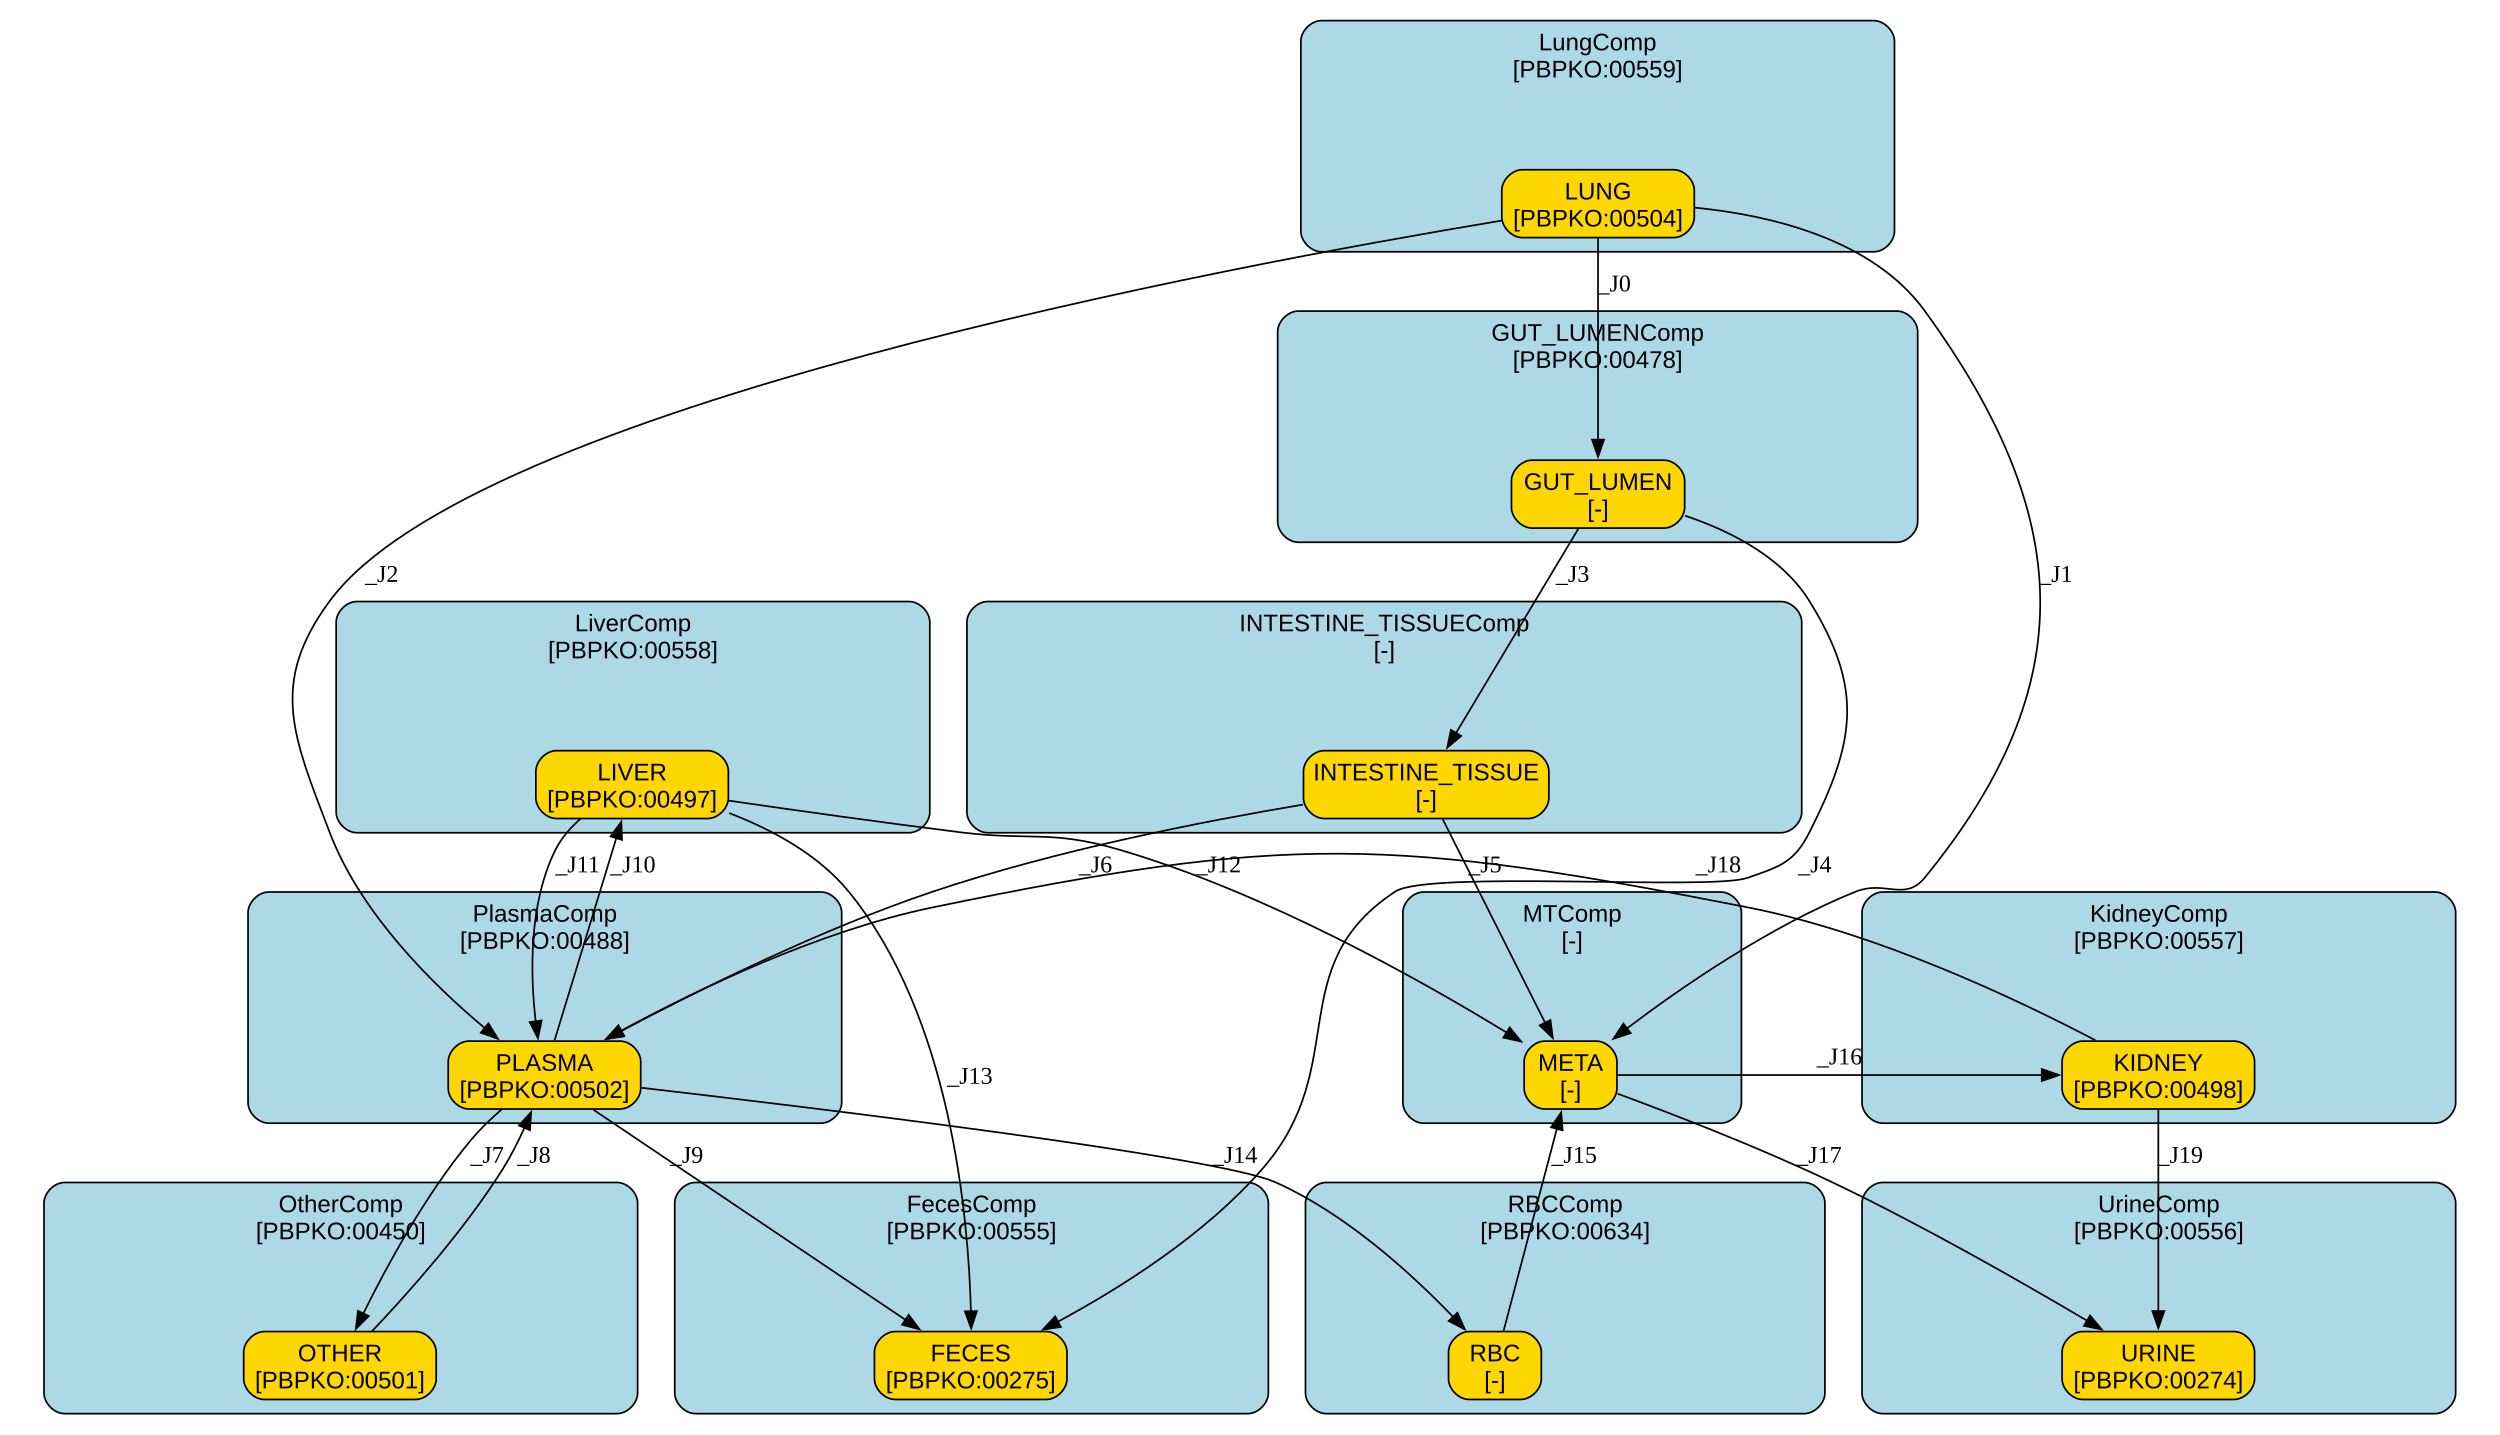
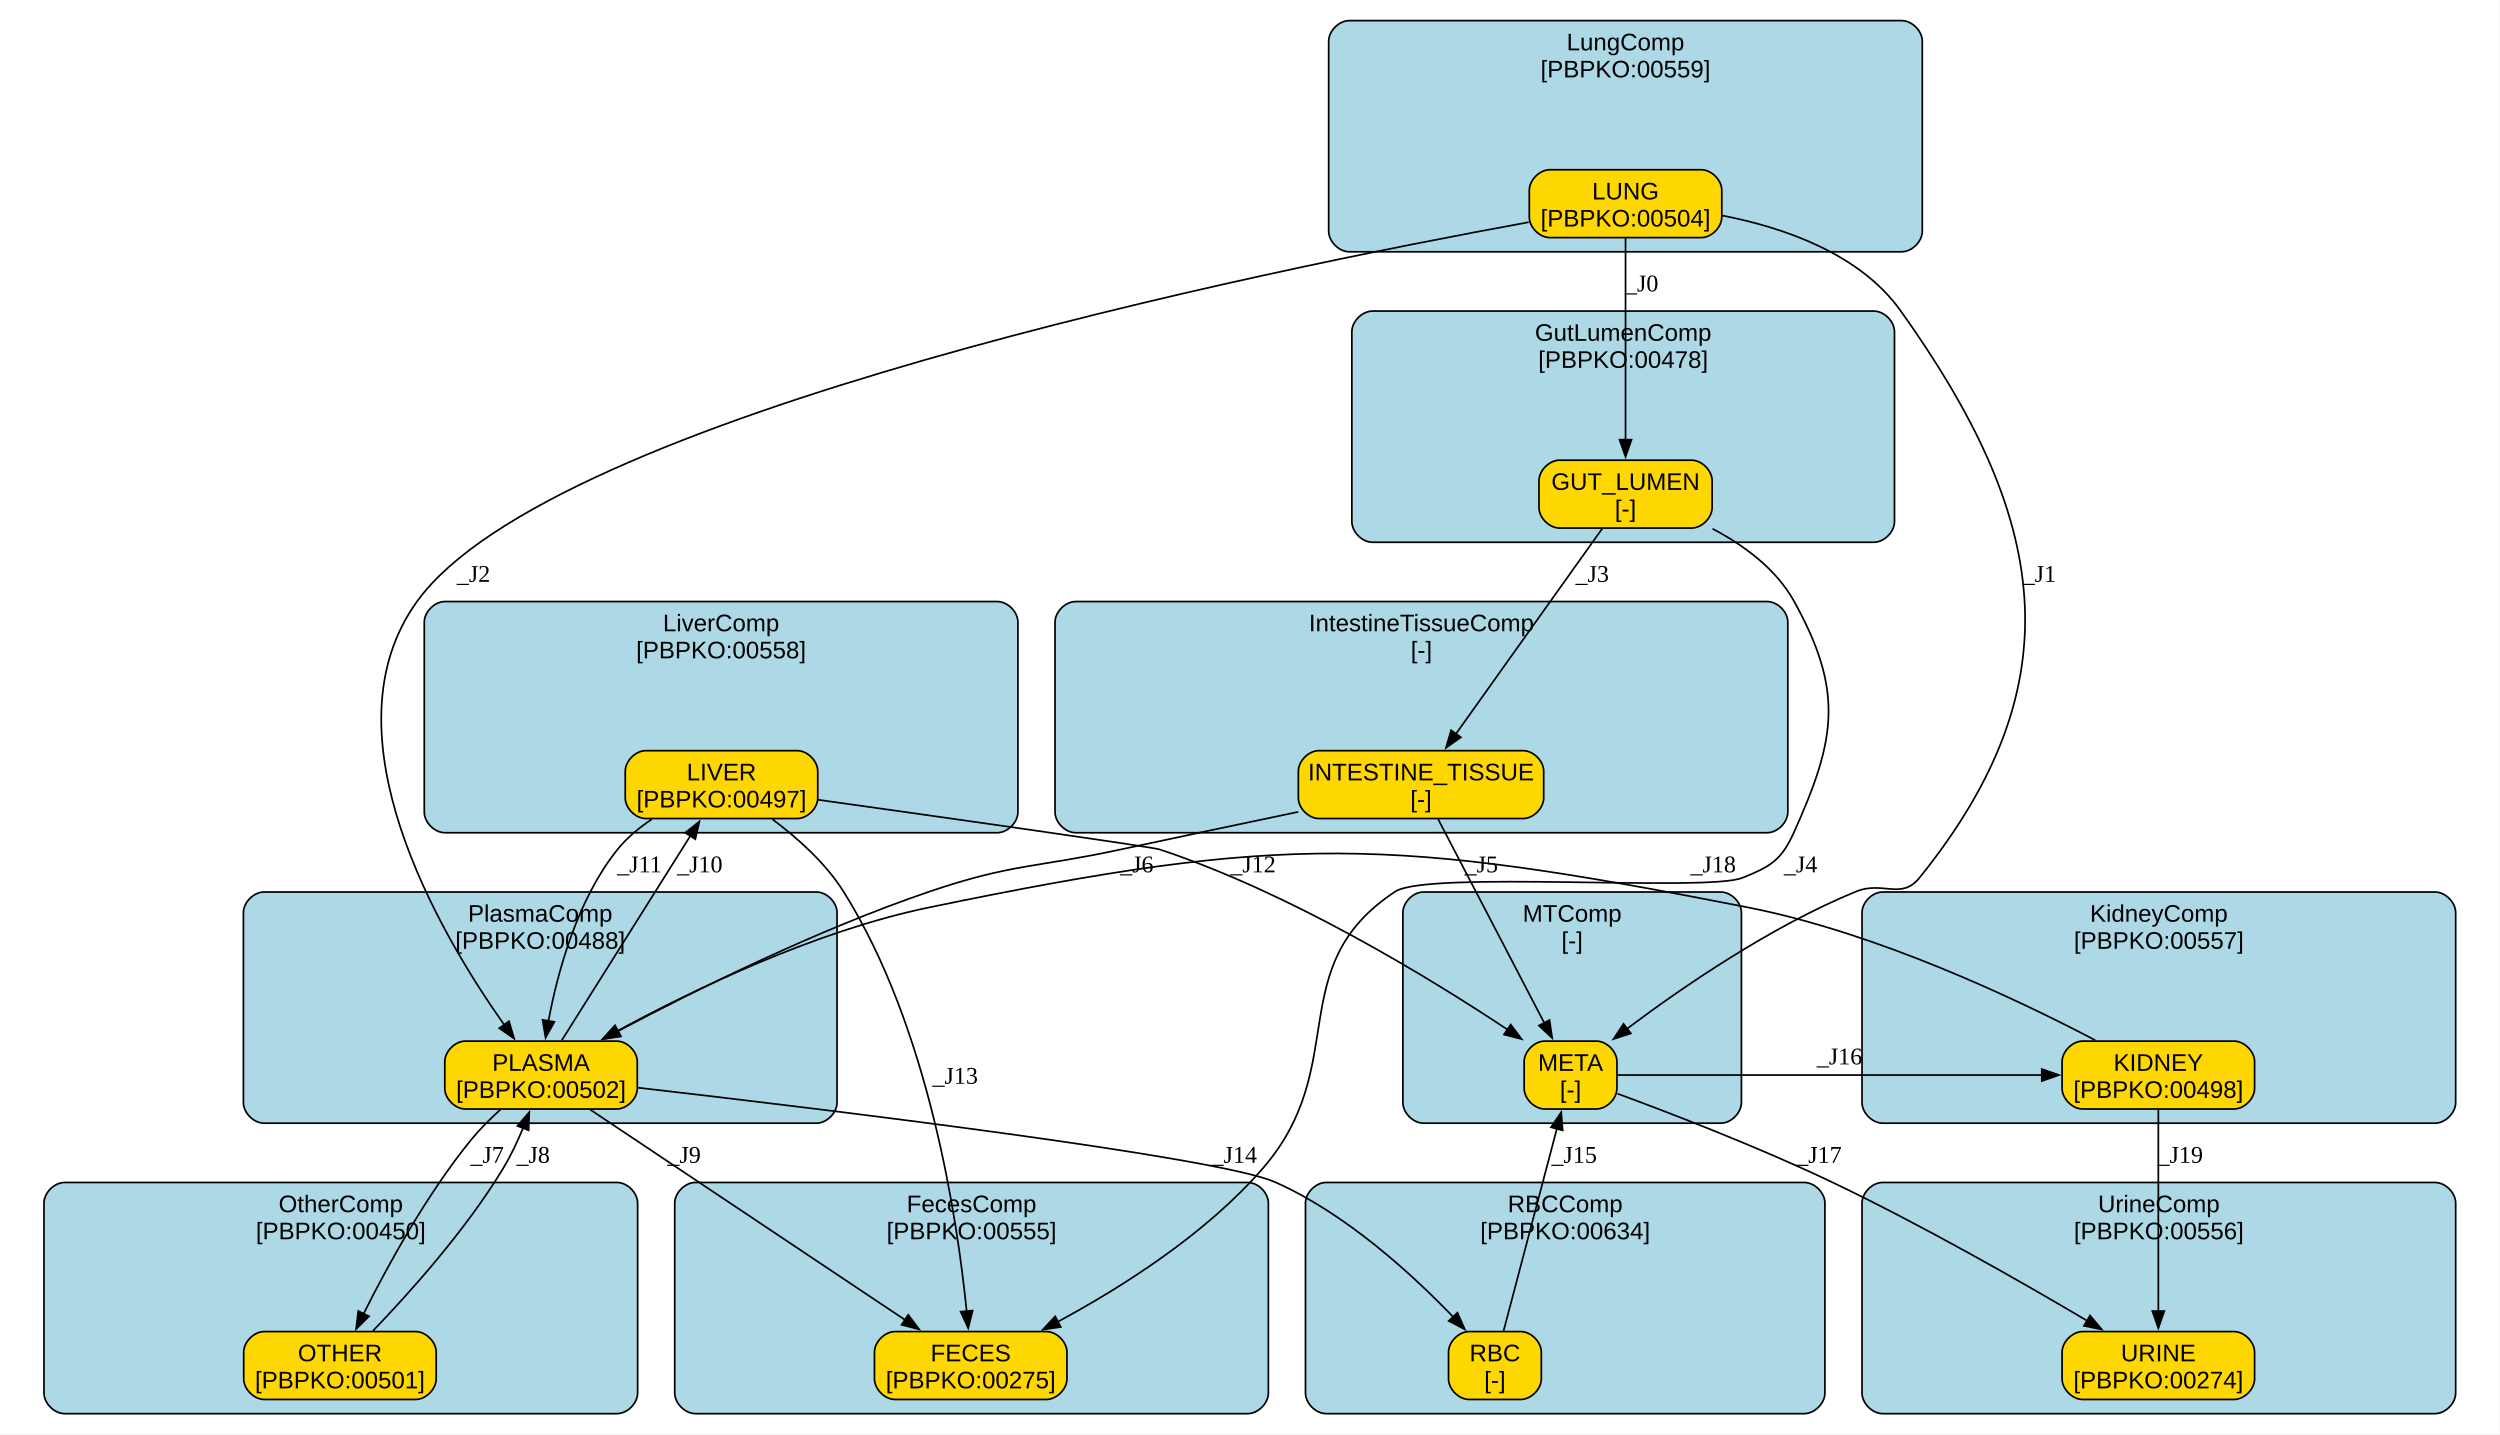
<svg xmlns="http://www.w3.org/2000/svg" xmlns:xlink="http://www.w3.org/1999/xlink" width="502pt" height="288pt" viewBox="0.00 0.00 502.00 288.00">
  <g id="graph0" class="graph" transform="scale(0.345117 0.345117) rotate(0) translate(4 830.5)">
    <polygon fill="white" stroke="none" points="-4,4 -4,-830.5 1450.38,-830.5 1450.38,4 -4,4" />
    <g id="clust1" class="cluster">
      <g id="a_clust1">
        <a xlink:href="#compartment-LungComp" xlink:title="LungComp&#10;[PBPKO:00559]">
-           <path fill="lightblue" stroke="black" d="M764.87,-684C764.87,-684 1086.27,-684 1086.27,-684 1092.27,-684 1098.27,-690 1098.27,-696 1098.27,-696 1098.27,-806.5 1098.27,-806.5 1098.27,-812.5 1092.27,-818.5 1086.27,-818.5 1086.27,-818.5 764.87,-818.5 764.87,-818.5 758.87,-818.5 752.87,-812.5 752.87,-806.5 752.87,-806.5 752.87,-696 752.87,-696 752.87,-690 758.87,-684 764.87,-684" />
-           <text xml:space="preserve" text-anchor="middle" x="925.57" y="-801.2" font-family="Arial" font-size="14.00">LungComp</text>
-           <text xml:space="preserve" text-anchor="middle" x="925.57" y="-785.45" font-family="Arial" font-size="14.00">[PBPKO:00559]</text>
+           <path fill="lightblue" stroke="black" d="M781.06,-684C781.06,-684 1102.46,-684 1102.46,-684 1108.46,-684 1114.46,-690 1114.46,-696 1114.46,-696 1114.46,-806.5 1114.46,-806.5 1114.46,-812.5 1108.46,-818.5 1102.46,-818.5 1102.46,-818.5 781.06,-818.5 781.06,-818.5 775.06,-818.5 769.06,-812.5 769.06,-806.5 769.06,-806.5 769.06,-696 769.06,-696 769.06,-690 775.06,-684 781.06,-684" />
+           <text xml:space="preserve" text-anchor="middle" x="941.76" y="-801.2" font-family="Arial" font-size="14.00">LungComp</text>
+           <text xml:space="preserve" text-anchor="middle" x="941.76" y="-785.45" font-family="Arial" font-size="14.00">[PBPKO:00559]</text>
        </a>
      </g>
    </g>
    <g id="clust2" class="cluster">
      <g id="a_clust2">
-         <a xlink:href="#compartment-GUT_LUMENComp" xlink:title="GUT_LUMENComp&#10;[PBPKO:00478]">
-           <path fill="lightblue" stroke="black" d="M751.38,-515C751.38,-515 1099.77,-515 1099.77,-515 1105.77,-515 1111.77,-521 1111.77,-527 1111.77,-527 1111.77,-637.5 1111.77,-637.5 1111.77,-643.5 1105.77,-649.5 1099.77,-649.5 1099.77,-649.5 751.38,-649.5 751.38,-649.5 745.38,-649.5 739.38,-643.5 739.38,-637.5 739.38,-637.5 739.38,-527 739.38,-527 739.38,-521 745.38,-515 751.38,-515" />
-           <text xml:space="preserve" text-anchor="middle" x="925.57" y="-632.2" font-family="Arial" font-size="14.00">GUT_LUMENComp</text>
-           <text xml:space="preserve" text-anchor="middle" x="925.57" y="-616.45" font-family="Arial" font-size="14.00">[PBPKO:00478]</text>
+         <a xlink:href="#compartment-GutLumenComp" xlink:title="GutLumenComp&#10;[PBPKO:00478]">
+           <path fill="lightblue" stroke="black" d="M794.55,-515C794.55,-515 1086.27,-515 1086.27,-515 1092.27,-515 1098.27,-521 1098.27,-527 1098.27,-527 1098.27,-637.5 1098.27,-637.5 1098.27,-643.5 1092.27,-649.5 1086.27,-649.5 1086.27,-649.5 794.55,-649.5 794.55,-649.5 788.55,-649.5 782.55,-643.5 782.55,-637.5 782.55,-637.5 782.55,-527 782.55,-527 782.55,-521 788.55,-515 794.55,-515" />
+           <text xml:space="preserve" text-anchor="middle" x="940.41" y="-632.2" font-family="Arial" font-size="14.00">GutLumenComp</text>
+           <text xml:space="preserve" text-anchor="middle" x="940.41" y="-616.45" font-family="Arial" font-size="14.00">[PBPKO:00478]</text>
        </a>
      </g>
    </g>
    <g id="clust3" class="cluster">
      <g id="a_clust3">
-         <a xlink:href="#compartment-INTESTINE_TISSUEComp" xlink:title="INTESTINE_TISSUEComp&#10;[-]">
-           <path fill="lightblue" stroke="black" d="M570.58,-346C570.58,-346 1032.3,-346 1032.3,-346 1038.3,-346 1044.3,-352 1044.3,-358 1044.3,-358 1044.3,-468.5 1044.3,-468.5 1044.3,-474.5 1038.3,-480.5 1032.3,-480.5 1032.3,-480.5 570.58,-480.5 570.58,-480.5 564.58,-480.5 558.58,-474.5 558.58,-468.5 558.58,-468.5 558.58,-358 558.58,-358 558.58,-352 564.58,-346 570.58,-346" />
-           <text xml:space="preserve" text-anchor="middle" x="801.44" y="-463.2" font-family="Arial" font-size="14.00">INTESTINE_TISSUEComp</text>
-           <text xml:space="preserve" text-anchor="middle" x="801.44" y="-447.45" font-family="Arial" font-size="14.00">[-]</text>
+         <a xlink:href="#compartment-IntestineTissueComp" xlink:title="IntestineTissueComp&#10;[-]">
+           <path fill="lightblue" stroke="black" d="M621.85,-346C621.85,-346 1024.21,-346 1024.21,-346 1030.21,-346 1036.21,-352 1036.21,-358 1036.21,-358 1036.21,-468.5 1036.21,-468.5 1036.21,-474.5 1030.21,-480.5 1024.21,-480.5 1024.21,-480.5 621.85,-480.5 621.85,-480.5 615.85,-480.5 609.85,-474.5 609.85,-468.5 609.85,-468.5 609.85,-358 609.85,-358 609.85,-352 615.85,-346 621.85,-346" />
+           <text xml:space="preserve" text-anchor="middle" x="823.03" y="-463.2" font-family="Arial" font-size="14.00">IntestineTissueComp</text>
+           <text xml:space="preserve" text-anchor="middle" x="823.03" y="-447.45" font-family="Arial" font-size="14.00">[-]</text>
        </a>
      </g>
    </g>
    <g id="clust4" class="cluster">
      <g id="a_clust4">
        <a xlink:href="#compartment-PlasmaComp" xlink:title="PlasmaComp&#10;[PBPKO:00488]">
-           <path fill="lightblue" stroke="black" d="M152.32,-177C152.32,-177 473.72,-177 473.72,-177 479.72,-177 485.72,-183 485.72,-189 485.72,-189 485.72,-299.5 485.72,-299.5 485.72,-305.5 479.72,-311.5 473.72,-311.5 473.72,-311.5 152.32,-311.5 152.32,-311.5 146.32,-311.5 140.32,-305.5 140.32,-299.5 140.32,-299.5 140.32,-189 140.32,-189 140.32,-183 146.32,-177 152.32,-177" />
-           <text xml:space="preserve" text-anchor="middle" x="313.02" y="-294.2" font-family="Arial" font-size="14.00">PlasmaComp</text>
-           <text xml:space="preserve" text-anchor="middle" x="313.02" y="-278.45" font-family="Arial" font-size="14.00">[PBPKO:00488]</text>
+           <path fill="lightblue" stroke="black" d="M149.62,-177C149.62,-177 471.02,-177 471.02,-177 477.02,-177 483.02,-183 483.02,-189 483.02,-189 483.02,-299.5 483.02,-299.5 483.02,-305.5 477.02,-311.5 471.02,-311.5 471.02,-311.5 149.62,-311.5 149.62,-311.5 143.62,-311.5 137.62,-305.5 137.62,-299.5 137.62,-299.5 137.62,-189 137.62,-189 137.62,-183 143.62,-177 149.62,-177" />
+           <text xml:space="preserve" text-anchor="middle" x="310.32" y="-294.2" font-family="Arial" font-size="14.00">PlasmaComp</text>
+           <text xml:space="preserve" text-anchor="middle" x="310.32" y="-278.45" font-family="Arial" font-size="14.00">[PBPKO:00488]</text>
        </a>
      </g>
    </g>
    <g id="clust5" class="cluster">
      <g id="a_clust5">
        <a xlink:href="#compartment-RBCComp" xlink:title="RBCComp&#10;[PBPKO:00634]">
          <path fill="lightblue" stroke="black" d="M767.57,-8C767.57,-8 1045.8,-8 1045.8,-8 1051.8,-8 1057.8,-14 1057.8,-20 1057.8,-20 1057.8,-130.5 1057.8,-130.5 1057.8,-136.5 1051.8,-142.5 1045.8,-142.5 1045.8,-142.5 767.57,-142.5 767.57,-142.5 761.57,-142.5 755.57,-136.5 755.57,-130.5 755.57,-130.5 755.57,-20 755.57,-20 755.57,-14 761.57,-8 767.57,-8" />
          <text xml:space="preserve" text-anchor="middle" x="906.68" y="-125.2" font-family="Arial" font-size="14.00">RBCComp</text>
          <text xml:space="preserve" text-anchor="middle" x="906.68" y="-109.45" font-family="Arial" font-size="14.00">[PBPKO:00634]</text>
        </a>
      </g>
    </g>
    <g id="clust6" class="cluster">
      <g id="a_clust6">
        <a xlink:href="#compartment-MTComp" xlink:title="MTComp&#10;[-]">
          <path fill="lightblue" stroke="black" d="M824.24,-177C824.24,-177 997.22,-177 997.22,-177 1003.22,-177 1009.22,-183 1009.22,-189 1009.22,-189 1009.22,-299.5 1009.22,-299.5 1009.22,-305.5 1003.22,-311.5 997.22,-311.5 997.22,-311.5 824.24,-311.5 824.24,-311.5 818.24,-311.5 812.24,-305.5 812.24,-299.5 812.24,-299.5 812.24,-189 812.24,-189 812.24,-183 818.24,-177 824.24,-177" />
          <text xml:space="preserve" text-anchor="middle" x="910.73" y="-294.2" font-family="Arial" font-size="14.00">MTComp</text>
          <text xml:space="preserve" text-anchor="middle" x="910.73" y="-278.45" font-family="Arial" font-size="14.00">[-]</text>
        </a>
      </g>
    </g>
    <g id="clust7" class="cluster">
      <g id="a_clust7">
        <a xlink:href="#compartment-LiverComp" xlink:title="LiverComp&#10;[PBPKO:00558]">
-           <path fill="lightblue" stroke="black" d="M203.59,-346C203.59,-346 524.99,-346 524.99,-346 530.99,-346 536.99,-352 536.99,-358 536.99,-358 536.99,-468.5 536.99,-468.5 536.99,-474.5 530.99,-480.5 524.99,-480.5 524.99,-480.5 203.59,-480.5 203.59,-480.5 197.59,-480.5 191.59,-474.5 191.59,-468.5 191.59,-468.5 191.59,-358 191.59,-358 191.59,-352 197.59,-346 203.59,-346" />
-           <text xml:space="preserve" text-anchor="middle" x="364.29" y="-463.2" font-family="Arial" font-size="14.00">LiverComp</text>
-           <text xml:space="preserve" text-anchor="middle" x="364.29" y="-447.45" font-family="Arial" font-size="14.00">[PBPKO:00558]</text>
+           <path fill="lightblue" stroke="black" d="M254.86,-346C254.86,-346 576.26,-346 576.26,-346 582.26,-346 588.26,-352 588.26,-358 588.26,-358 588.26,-468.5 588.26,-468.5 588.26,-474.5 582.26,-480.5 576.26,-480.5 576.26,-480.5 254.86,-480.5 254.86,-480.5 248.86,-480.5 242.86,-474.5 242.86,-468.5 242.86,-468.5 242.86,-358 242.86,-358 242.86,-352 248.86,-346 254.86,-346" />
+           <text xml:space="preserve" text-anchor="middle" x="415.56" y="-463.2" font-family="Arial" font-size="14.00">LiverComp</text>
+           <text xml:space="preserve" text-anchor="middle" x="415.56" y="-447.45" font-family="Arial" font-size="14.00">[PBPKO:00558]</text>
        </a>
      </g>
    </g>
    <g id="clust8" class="cluster">
      <g id="a_clust8">
        <a xlink:href="#compartment-KidneyComp" xlink:title="KidneyComp&#10;[PBPKO:00557]">
          <path fill="lightblue" stroke="black" d="M1091.38,-177C1091.38,-177 1412.79,-177 1412.79,-177 1418.79,-177 1424.79,-183 1424.79,-189 1424.79,-189 1424.79,-299.5 1424.79,-299.5 1424.79,-305.5 1418.79,-311.5 1412.79,-311.5 1412.79,-311.5 1091.38,-311.5 1091.38,-311.5 1085.38,-311.5 1079.38,-305.5 1079.38,-299.5 1079.38,-299.5 1079.38,-189 1079.38,-189 1079.38,-183 1085.38,-177 1091.38,-177" />
          <text xml:space="preserve" text-anchor="middle" x="1252.09" y="-294.2" font-family="Arial" font-size="14.00">KidneyComp</text>
          <text xml:space="preserve" text-anchor="middle" x="1252.09" y="-278.45" font-family="Arial" font-size="14.00">[PBPKO:00557]</text>
        </a>
      </g>
    </g>
    <g id="clust9" class="cluster">
      <g id="a_clust9">
        <a xlink:href="#compartment-OtherComp" xlink:title="OtherComp&#10;[PBPKO:00450]">
          <path fill="lightblue" stroke="black" d="M33.59,-8C33.59,-8 354.99,-8 354.99,-8 360.99,-8 366.99,-14 366.99,-20 366.99,-20 366.99,-130.5 366.99,-130.5 366.99,-136.5 360.99,-142.5 354.99,-142.5 354.99,-142.5 33.59,-142.5 33.59,-142.5 27.59,-142.5 21.59,-136.5 21.59,-130.5 21.59,-130.5 21.59,-20 21.59,-20 21.59,-14 27.59,-8 33.59,-8" />
          <text xml:space="preserve" text-anchor="middle" x="194.29" y="-125.2" font-family="Arial" font-size="14.00">OtherComp</text>
          <text xml:space="preserve" text-anchor="middle" x="194.29" y="-109.45" font-family="Arial" font-size="14.00">[PBPKO:00450]</text>
        </a>
      </g>
    </g>
    <g id="clust10" class="cluster">
      <g id="a_clust10">
        <a xlink:href="#compartment-FecesComp" xlink:title="FecesComp&#10;[PBPKO:00555]">
          <path fill="lightblue" stroke="black" d="M400.58,-8C400.58,-8 721.98,-8 721.98,-8 727.98,-8 733.98,-14 733.98,-20 733.98,-20 733.98,-130.5 733.98,-130.5 733.98,-136.5 727.98,-142.5 721.98,-142.5 721.98,-142.5 400.58,-142.5 400.58,-142.5 394.58,-142.5 388.58,-136.5 388.58,-130.5 388.58,-130.5 388.58,-20 388.58,-20 388.58,-14 394.58,-8 400.58,-8" />
          <text xml:space="preserve" text-anchor="middle" x="561.28" y="-125.2" font-family="Arial" font-size="14.00">FecesComp</text>
          <text xml:space="preserve" text-anchor="middle" x="561.28" y="-109.45" font-family="Arial" font-size="14.00">[PBPKO:00555]</text>
        </a>
      </g>
    </g>
    <g id="clust11" class="cluster">
      <g id="a_clust11">
        <a xlink:href="#compartment-UrineComp" xlink:title="UrineComp&#10;[PBPKO:00556]">
          <path fill="lightblue" stroke="black" d="M1091.38,-8C1091.38,-8 1412.79,-8 1412.79,-8 1418.79,-8 1424.79,-14 1424.79,-20 1424.79,-20 1424.79,-130.5 1424.79,-130.5 1424.79,-136.5 1418.79,-142.5 1412.79,-142.5 1412.79,-142.5 1091.38,-142.5 1091.38,-142.5 1085.38,-142.5 1079.38,-136.5 1079.38,-130.5 1079.38,-130.5 1079.38,-20 1079.38,-20 1079.38,-14 1085.38,-8 1091.38,-8" />
          <text xml:space="preserve" text-anchor="middle" x="1252.09" y="-125.2" font-family="Arial" font-size="14.00">UrineComp</text>
          <text xml:space="preserve" text-anchor="middle" x="1252.09" y="-109.45" font-family="Arial" font-size="14.00">[PBPKO:00556]</text>
        </a>
      </g>
    </g>
    <g id="node1" class="node">
      <g id="a_node1">
        <a xlink:href="#species-LUNG" xlink:title="LUNG&#10;[PBPKO:00504]">
-           <path fill="gold" stroke="black" d="M969.79,-731.75C969.79,-731.75 881.79,-731.75 881.79,-731.75 875.79,-731.75 869.79,-725.75 869.79,-719.75 869.79,-719.75 869.79,-704.25 869.79,-704.25 869.79,-698.25 875.79,-692.25 881.79,-692.25 881.79,-692.25 969.79,-692.25 969.79,-692.25 975.79,-692.25 981.79,-698.25 981.79,-704.25 981.79,-704.25 981.79,-719.75 981.79,-719.75 981.79,-725.75 975.79,-731.75 969.79,-731.75" />
-           <text xml:space="preserve" text-anchor="middle" x="925.79" y="-714.45" font-family="Arial" font-size="14.00">LUNG</text>
-           <text xml:space="preserve" text-anchor="middle" x="925.79" y="-698.7" font-family="Arial" font-size="14.00">[PBPKO:00504]</text>
+           <path fill="gold" stroke="black" d="M985.79,-731.75C985.79,-731.75 897.79,-731.75 897.79,-731.75 891.79,-731.75 885.79,-725.75 885.79,-719.75 885.79,-719.75 885.79,-704.25 885.79,-704.25 885.79,-698.25 891.79,-692.25 897.79,-692.25 897.79,-692.25 985.79,-692.25 985.79,-692.25 991.79,-692.25 997.79,-698.25 997.79,-704.25 997.79,-704.25 997.79,-719.75 997.79,-719.75 997.79,-725.75 991.79,-731.75 985.79,-731.75" />
+           <text xml:space="preserve" text-anchor="middle" x="941.79" y="-714.45" font-family="Arial" font-size="14.00">LUNG</text>
+           <text xml:space="preserve" text-anchor="middle" x="941.79" y="-698.7" font-family="Arial" font-size="14.00">[PBPKO:00504]</text>
        </a>
      </g>
    </g>
    <g id="node2" class="node">
      <g id="a_node2">
        <a xlink:href="#species-GUT_LUMEN" xlink:title="GUT_LUMEN&#10;[-]">
-           <path fill="gold" stroke="black" d="M964.17,-562.75C964.17,-562.75 887.42,-562.75 887.42,-562.75 881.42,-562.75 875.42,-556.75 875.42,-550.75 875.42,-550.75 875.42,-535.25 875.42,-535.25 875.42,-529.25 881.42,-523.25 887.42,-523.25 887.42,-523.25 964.17,-523.25 964.17,-523.25 970.17,-523.25 976.17,-529.25 976.17,-535.25 976.17,-535.25 976.17,-550.75 976.17,-550.75 976.17,-556.75 970.17,-562.75 964.17,-562.75" />
-           <text xml:space="preserve" text-anchor="middle" x="925.79" y="-545.45" font-family="Arial" font-size="14.00">GUT_LUMEN</text>
-           <text xml:space="preserve" text-anchor="middle" x="925.79" y="-529.7" font-family="Arial" font-size="14.00">[-]</text>
+           <path fill="gold" stroke="black" d="M980.17,-562.75C980.17,-562.75 903.42,-562.75 903.42,-562.75 897.42,-562.75 891.42,-556.75 891.42,-550.75 891.42,-550.75 891.42,-535.25 891.42,-535.25 891.42,-529.25 897.42,-523.25 903.42,-523.25 903.42,-523.25 980.17,-523.25 980.17,-523.25 986.17,-523.25 992.17,-529.25 992.17,-535.25 992.17,-535.25 992.17,-550.75 992.17,-550.75 992.17,-556.75 986.17,-562.75 980.17,-562.75" />
+           <text xml:space="preserve" text-anchor="middle" x="941.79" y="-545.45" font-family="Arial" font-size="14.00">GUT_LUMEN</text>
+           <text xml:space="preserve" text-anchor="middle" x="941.79" y="-529.7" font-family="Arial" font-size="14.00">[-]</text>
        </a>
      </g>
    </g>
    <g id="edge1" class="edge">
-       <path fill="none" stroke="black" d="M925.79,-691.84C925.79,-663.1 925.79,-608.56 925.79,-574.36" />
-       <polygon fill="black" stroke="black" points="929.29,-574.7 925.79,-564.7 922.29,-574.7 929.29,-574.7" />
-       <text xml:space="preserve" text-anchor="middle" x="935.17" y="-660.95" font-family="Times New Roman,serif" font-size="14.00">_J0</text>
+       <path fill="none" stroke="black" d="M941.79,-691.84C941.79,-663.1 941.79,-608.56 941.79,-574.36" />
+       <polygon fill="black" stroke="black" points="945.29,-574.7 941.79,-564.7 938.29,-574.7 945.29,-574.7" />
+       <text xml:space="preserve" text-anchor="middle" x="951.17" y="-660.95" font-family="Times New Roman,serif" font-size="14.00">_J0</text>
    </g>
    <g id="node4" class="node">
      <g id="a_node4">
        <a xlink:href="#species-PLASMA" xlink:title="PLASMA&#10;[PBPKO:00502]">
-           <path fill="gold" stroke="black" d="M356.79,-224.75C356.79,-224.75 268.79,-224.75 268.79,-224.75 262.79,-224.75 256.79,-218.75 256.79,-212.75 256.79,-212.75 256.79,-197.25 256.79,-197.25 256.79,-191.25 262.79,-185.25 268.79,-185.25 268.79,-185.25 356.79,-185.25 356.79,-185.25 362.79,-185.25 368.79,-191.25 368.79,-197.25 368.79,-197.25 368.79,-212.75 368.79,-212.75 368.79,-218.75 362.79,-224.75 356.79,-224.75" />
-           <text xml:space="preserve" text-anchor="middle" x="312.79" y="-207.45" font-family="Arial" font-size="14.00">PLASMA</text>
-           <text xml:space="preserve" text-anchor="middle" x="312.79" y="-191.7" font-family="Arial" font-size="14.00">[PBPKO:00502]</text>
+           <path fill="gold" stroke="black" d="M354.79,-224.75C354.79,-224.75 266.79,-224.75 266.79,-224.75 260.79,-224.75 254.79,-218.75 254.79,-212.75 254.79,-212.75 254.79,-197.25 254.79,-197.25 254.79,-191.25 260.79,-185.25 266.79,-185.25 266.79,-185.25 354.79,-185.25 354.79,-185.25 360.79,-185.25 366.79,-191.25 366.79,-197.25 366.79,-197.25 366.79,-212.75 366.79,-212.75 366.79,-218.75 360.79,-224.75 354.79,-224.75" />
+           <text xml:space="preserve" text-anchor="middle" x="310.79" y="-207.45" font-family="Arial" font-size="14.00">PLASMA</text>
+           <text xml:space="preserve" text-anchor="middle" x="310.79" y="-191.7" font-family="Arial" font-size="14.00">[PBPKO:00502]</text>
        </a>
      </g>
    </g>
    <g id="edge2" class="edge">
-       <path fill="none" stroke="black" d="M869.56,-702.13C711.78,-676 271.05,-593.94 187.79,-480.75 152.37,-432.6 166.51,-402.11 187.79,-346.25 205.81,-298.95 247.92,-257.46 278.29,-232.12" />
-       <polygon fill="black" stroke="black" points="280.19,-235.08 285.73,-226.05 275.77,-229.65 280.19,-235.08" />
-       <text xml:space="preserve" text-anchor="middle" x="218.08" y="-491.95" font-family="Times New Roman,serif" font-size="14.00">_J2</text>
+       <path fill="none" stroke="black" d="M885.46,-701.21C732.78,-673.41 317.22,-588.96 238.79,-480.75 183.09,-403.88 251.88,-287.25 289.43,-234.13" />
+       <polygon fill="black" stroke="black" points="292.14,-236.35 295.15,-226.2 286.46,-232.26 292.14,-236.35" />
+       <text xml:space="preserve" text-anchor="middle" x="271.51" y="-491.95" font-family="Times New Roman,serif" font-size="14.00">_J2</text>
    </g>
    <g id="node6" class="node">
      <g id="a_node6">
        <a xlink:href="#species-META" xlink:title="META&#10;[-]">
          <path fill="gold" stroke="black" d="M924.79,-224.75C924.79,-224.75 894.79,-224.75 894.79,-224.75 888.79,-224.75 882.79,-218.75 882.79,-212.75 882.79,-212.75 882.79,-197.25 882.79,-197.25 882.79,-191.25 888.79,-185.25 894.79,-185.25 894.79,-185.25 924.79,-185.25 924.79,-185.25 930.79,-185.25 936.79,-191.25 936.79,-197.25 936.79,-197.25 936.79,-212.75 936.79,-212.75 936.79,-218.75 930.79,-224.75 924.79,-224.75" />
          <text xml:space="preserve" text-anchor="middle" x="909.79" y="-207.45" font-family="Arial" font-size="14.00">META</text>
          <text xml:space="preserve" text-anchor="middle" x="909.79" y="-191.7" font-family="Arial" font-size="14.00">[-]</text>
        </a>
      </g>
    </g>
    <g id="edge3" class="edge">
-       <path fill="none" stroke="black" d="M982.14,-709.68C1026.41,-705.3 1085.49,-691.35 1115.79,-649.75 1202.14,-531.19 1208.78,-433.17 1115.79,-319.75 1104.3,-305.73 1092.61,-318.51 1075.79,-311.75 1025.87,-291.68 974.56,-256.29 942.46,-232.02" />
-       <polygon fill="black" stroke="black" points="944.8,-229.41 934.73,-226.11 940.54,-234.97 944.8,-229.41" />
-       <text xml:space="preserve" text-anchor="middle" x="1192.16" y="-491.95" font-family="Times New Roman,serif" font-size="14.00">_J1</text>
+       <path fill="none" stroke="black" d="M998.02,-705.1C1033.96,-698.12 1078.11,-682.91 1101.79,-649.75 1187.08,-530.33 1204.95,-433.96 1112.79,-319.75 1102.23,-306.66 1091.35,-318.15 1075.79,-311.75 1026.03,-291.29 974.68,-255.99 942.53,-231.85" />
+       <polygon fill="black" stroke="black" points="944.87,-229.23 934.79,-225.97 940.63,-234.81 944.87,-229.23" />
+       <text xml:space="preserve" text-anchor="middle" x="1182.57" y="-491.95" font-family="Times New Roman,serif" font-size="14.00">_J1</text>
    </g>
    <g id="node3" class="node">
      <g id="a_node3">
        <a xlink:href="#species-INTESTINE_TISSUE" xlink:title="INTESTINE_TISSUE&#10;[-]">
-           <path fill="gold" stroke="black" d="M885.17,-393.75C885.17,-393.75 766.42,-393.75 766.42,-393.75 760.42,-393.75 754.42,-387.75 754.42,-381.75 754.42,-381.75 754.42,-366.25 754.42,-366.25 754.42,-360.25 760.42,-354.25 766.42,-354.25 766.42,-354.25 885.17,-354.25 885.17,-354.25 891.17,-354.25 897.17,-360.25 897.17,-366.25 897.17,-366.25 897.17,-381.75 897.17,-381.75 897.17,-387.75 891.17,-393.75 885.17,-393.75" />
-           <text xml:space="preserve" text-anchor="middle" x="825.79" y="-376.45" font-family="Arial" font-size="14.00">INTESTINE_TISSUE</text>
-           <text xml:space="preserve" text-anchor="middle" x="825.79" y="-360.7" font-family="Arial" font-size="14.00">[-]</text>
+           <path fill="gold" stroke="black" d="M882.17,-393.75C882.17,-393.75 763.42,-393.75 763.42,-393.75 757.42,-393.75 751.42,-387.75 751.42,-381.75 751.42,-381.75 751.42,-366.25 751.42,-366.25 751.42,-360.25 757.42,-354.25 763.42,-354.25 763.42,-354.25 882.17,-354.25 882.17,-354.25 888.17,-354.25 894.17,-360.25 894.17,-366.25 894.17,-366.25 894.17,-381.75 894.17,-381.75 894.17,-387.75 888.17,-393.75 882.17,-393.75" />
+           <text xml:space="preserve" text-anchor="middle" x="822.79" y="-376.45" font-family="Arial" font-size="14.00">INTESTINE_TISSUE</text>
+           <text xml:space="preserve" text-anchor="middle" x="822.79" y="-360.7" font-family="Arial" font-size="14.00">[-]</text>
        </a>
      </g>
    </g>
    <g id="edge4" class="edge">
-       <path fill="none" stroke="black" d="M914.32,-522.84C896.89,-493.73 863.59,-438.13 843.18,-404.03" />
-       <polygon fill="black" stroke="black" points="846.2,-402.27 838.06,-395.49 840.2,-405.87 846.2,-402.27" />
-       <text xml:space="preserve" text-anchor="middle" x="911" y="-491.95" font-family="Times New Roman,serif" font-size="14.00">_J3</text>
+       <path fill="none" stroke="black" d="M928.14,-522.84C907.22,-493.48 867.09,-437.17 842.85,-403.15" />
+       <polygon fill="black" stroke="black" points="846,-401.54 837.35,-395.42 840.3,-405.6 846,-401.54" />
+       <text xml:space="preserve" text-anchor="middle" x="922.41" y="-491.95" font-family="Times New Roman,serif" font-size="14.00">_J3</text>
    </g>
    <g id="node10" class="node">
      <g id="a_node10">
        <a xlink:href="#species-FECES" xlink:title="FECES&#10;[PBPKO:00275]">
          <path fill="gold" stroke="black" d="M604.79,-55.75C604.79,-55.75 516.79,-55.75 516.79,-55.75 510.79,-55.75 504.79,-49.75 504.79,-43.75 504.79,-43.75 504.79,-28.25 504.79,-28.25 504.79,-22.25 510.79,-16.25 516.79,-16.25 516.79,-16.25 604.79,-16.25 604.79,-16.25 610.79,-16.25 616.79,-22.25 616.79,-28.25 616.79,-28.25 616.79,-43.75 616.79,-43.75 616.79,-49.75 610.79,-55.75 604.79,-55.75" />
          <text xml:space="preserve" text-anchor="middle" x="560.79" y="-38.45" font-family="Arial" font-size="14.00">FECES</text>
          <text xml:space="preserve" text-anchor="middle" x="560.79" y="-22.7" font-family="Arial" font-size="14.00">[PBPKO:00275]</text>
        </a>
      </g>
    </g>
    <g id="edge5" class="edge">
-       <path fill="none" stroke="black" d="M976.49,-530.43C1002.93,-521.54 1032.97,-506.31 1048.79,-480.75 1080.26,-429.93 1075.77,-399.6 1048.79,-346.25 1039.83,-328.52 1031.55,-326.32 1012.79,-319.75 991.28,-312.22 826.84,-324.28 807.79,-311.75 741.53,-268.16 782.71,-210.72 730.79,-150.75 697.54,-112.35 648.37,-81.34 611.45,-61.46" />
+       <path fill="none" stroke="black" d="M992.43,-522.85C1010.73,-513.18 1029.44,-499.44 1039.79,-480.75 1068.77,-428.47 1064.37,-400.74 1039.79,-346.25 1032.48,-330.03 1026.3,-326.37 1009.79,-319.75 988.95,-311.39 826.56,-324.1 807.79,-311.75 741.54,-268.14 782.71,-210.72 730.79,-150.75 697.54,-112.35 648.37,-81.34 611.45,-61.46" />
      <polygon fill="black" stroke="black" points="613.2,-58.43 602.73,-56.86 609.94,-64.62 613.2,-58.43" />
-       <text xml:space="preserve" text-anchor="middle" x="1051.93" y="-322.95" font-family="Times New Roman,serif" font-size="14.00">_J4</text>
+       <text xml:space="preserve" text-anchor="middle" x="1043.63" y="-322.95" font-family="Times New Roman,serif" font-size="14.00">_J4</text>
    </g>
    <g id="edge6" class="edge">
-       <path fill="none" stroke="black" d="M754.12,-362.36C695.32,-352.53 610.4,-335.79 538.79,-311.75 473.46,-289.81 402.04,-254.29 357.33,-230.55" />
-       <polygon fill="black" stroke="black" points="359.19,-227.58 348.72,-225.94 355.89,-233.75 359.19,-227.58" />
-       <text xml:space="preserve" text-anchor="middle" x="633.38" y="-322.95" font-family="Times New Roman,serif" font-size="14.00">_J6</text>
+       <path fill="none" stroke="black" d="M751.34,-358.13C719.68,-351.5 681.99,-343.56 648.04,-336.25 598.55,-325.6 584.74,-328.02 536.79,-311.75 471.53,-289.6 400.09,-254.13 355.36,-230.46" />
+       <polygon fill="black" stroke="black" points="357.22,-227.48 346.75,-225.87 353.93,-233.66 357.22,-227.48" />
+       <text xml:space="preserve" text-anchor="middle" x="657.42" y="-322.95" font-family="Times New Roman,serif" font-size="14.00">_J6</text>
    </g>
    <g id="edge7" class="edge">
-       <path fill="none" stroke="black" d="M835.43,-353.84C850.01,-324.85 877.8,-269.61 894.97,-235.47" />
-       <polygon fill="black" stroke="black" points="898.09,-237.05 899.46,-226.54 891.84,-233.9 898.09,-237.05" />
-       <text xml:space="preserve" text-anchor="middle" x="859.99" y="-322.95" font-family="Times New Roman,serif" font-size="14.00">_J5</text>
+       <path fill="none" stroke="black" d="M832.77,-353.84C847.94,-324.73 876.91,-269.13 894.67,-235.03" />
+       <polygon fill="black" stroke="black" points="897.58,-237.02 899.1,-226.53 891.37,-233.78 897.58,-237.02" />
+       <text xml:space="preserve" text-anchor="middle" x="857.88" y="-322.95" font-family="Times New Roman,serif" font-size="14.00">_J5</text>
    </g>
    <g id="node5" class="node">
      <g id="a_node5">
        <a xlink:href="#species-RBC" xlink:title="RBC&#10;[-]">
          <path fill="gold" stroke="black" d="M880.79,-55.75C880.79,-55.75 850.79,-55.75 850.79,-55.75 844.79,-55.75 838.79,-49.75 838.79,-43.75 838.79,-43.75 838.79,-28.25 838.79,-28.25 838.79,-22.25 844.79,-16.25 850.79,-16.25 850.79,-16.25 880.79,-16.25 880.79,-16.25 886.79,-16.25 892.79,-22.25 892.79,-28.25 892.79,-28.25 892.79,-43.75 892.79,-43.75 892.79,-49.75 886.79,-55.75 880.79,-55.75" />
          <text xml:space="preserve" text-anchor="middle" x="865.79" y="-38.45" font-family="Arial" font-size="14.00">RBC</text>
          <text xml:space="preserve" text-anchor="middle" x="865.79" y="-22.7" font-family="Arial" font-size="14.00">[-]</text>
        </a>
      </g>
    </g>
    <g id="edge8" class="edge">
-       <path fill="none" stroke="black" d="M369.27,-197.59C477.13,-185.09 704.69,-157.41 737.79,-142.75 779.05,-124.48 817.72,-89.01 841.53,-64.21" />
-       <polygon fill="black" stroke="black" points="843.98,-66.71 848.28,-57.03 838.88,-61.92 843.98,-66.71" />
-       <text xml:space="preserve" text-anchor="middle" x="714.33" y="-153.95" font-family="Times New Roman,serif" font-size="14.00">_J14</text>
+       <path fill="none" stroke="black" d="M367.12,-197.64C475.31,-185.18 704.49,-157.48 737.79,-142.75 779.06,-124.5 817.72,-89.02 841.53,-64.22" />
+       <polygon fill="black" stroke="black" points="843.98,-66.72 848.28,-57.04 838.88,-61.93 843.98,-66.72" />
+       <text xml:space="preserve" text-anchor="middle" x="714.16" y="-153.95" font-family="Times New Roman,serif" font-size="14.00">_J14</text>
    </g>
    <g id="node7" class="node">
      <g id="a_node7">
        <a xlink:href="#species-LIVER" xlink:title="LIVER&#10;[PBPKO:00497]">
-           <path fill="gold" stroke="black" d="M407.79,-393.75C407.79,-393.75 319.79,-393.75 319.79,-393.75 313.79,-393.75 307.79,-387.75 307.79,-381.75 307.79,-381.75 307.79,-366.25 307.79,-366.25 307.79,-360.25 313.79,-354.25 319.79,-354.25 319.79,-354.25 407.79,-354.25 407.79,-354.25 413.79,-354.25 419.79,-360.25 419.79,-366.25 419.79,-366.25 419.79,-381.75 419.79,-381.75 419.79,-387.75 413.79,-393.75 407.79,-393.75" />
-           <text xml:space="preserve" text-anchor="middle" x="363.79" y="-376.45" font-family="Arial" font-size="14.00">LIVER</text>
-           <text xml:space="preserve" text-anchor="middle" x="363.79" y="-360.7" font-family="Arial" font-size="14.00">[PBPKO:00497]</text>
+           <path fill="gold" stroke="black" d="M459.79,-393.75C459.79,-393.75 371.79,-393.75 371.79,-393.75 365.79,-393.75 359.79,-387.75 359.79,-381.75 359.79,-381.75 359.79,-366.25 359.79,-366.25 359.79,-360.25 365.79,-354.25 371.79,-354.25 371.79,-354.25 459.79,-354.25 459.79,-354.25 465.79,-354.25 471.79,-360.25 471.79,-366.25 471.79,-366.25 471.79,-381.75 471.79,-381.75 471.79,-387.75 465.79,-393.75 459.79,-393.75" />
+           <text xml:space="preserve" text-anchor="middle" x="415.79" y="-376.45" font-family="Arial" font-size="14.00">LIVER</text>
+           <text xml:space="preserve" text-anchor="middle" x="415.79" y="-360.7" font-family="Arial" font-size="14.00">[PBPKO:00497]</text>
        </a>
      </g>
    </g>
    <g id="edge9" class="edge">
-       <path fill="none" stroke="black" d="M318.65,-225.19C327.48,-254.08 344.24,-308.97 354.67,-343.12" />
-       <polygon fill="black" stroke="black" points="351.23,-343.85 357.5,-352.4 357.93,-341.81 351.23,-343.85" />
-       <text xml:space="preserve" text-anchor="middle" x="364.22" y="-322.95" font-family="Times New Roman,serif" font-size="14.00">_J10</text>
+       <path fill="none" stroke="black" d="M322.86,-225.19C341.26,-254.45 376.44,-310.41 397.84,-344.45" />
+       <polygon fill="black" stroke="black" points="394.66,-345.96 402.94,-352.56 400.58,-342.23 394.66,-345.96" />
+       <text xml:space="preserve" text-anchor="middle" x="403.17" y="-322.95" font-family="Times New Roman,serif" font-size="14.00">_J10</text>
    </g>
    <g id="node9" class="node">
      <g id="a_node9">
        <a xlink:href="#species-OTHER" xlink:title="OTHER&#10;[PBPKO:00501]">
          <path fill="gold" stroke="black" d="M237.79,-55.75C237.79,-55.75 149.79,-55.75 149.79,-55.75 143.79,-55.75 137.79,-49.75 137.79,-43.75 137.79,-43.75 137.79,-28.25 137.79,-28.25 137.79,-22.25 143.79,-16.25 149.79,-16.25 149.79,-16.25 237.79,-16.25 237.79,-16.25 243.79,-16.25 249.79,-22.25 249.79,-28.25 249.79,-28.25 249.79,-43.75 249.79,-43.75 249.79,-49.75 243.79,-55.75 237.79,-55.75" />
          <text xml:space="preserve" text-anchor="middle" x="193.79" y="-38.45" font-family="Arial" font-size="14.00">OTHER</text>
          <text xml:space="preserve" text-anchor="middle" x="193.79" y="-22.7" font-family="Arial" font-size="14.00">[PBPKO:00501]</text>
        </a>
      </g>
    </g>
    <g id="edge10" class="edge">
-       <path fill="none" stroke="black" d="M287.96,-185.07C281.72,-179.69 275.31,-173.56 270.04,-167.25 243.67,-135.63 220.94,-93.75 207.33,-66.12" />
-       <polygon fill="black" stroke="black" points="210.56,-64.77 203.06,-57.29 204.26,-67.82 210.56,-64.77" />
+       <path fill="none" stroke="black" d="M287.17,-184.93C281.22,-179.55 275.1,-173.46 270.04,-167.25 244.05,-135.32 221.24,-93.51 207.49,-65.98" />
+       <polygon fill="black" stroke="black" points="210.73,-64.63 203.18,-57.19 204.44,-67.71 210.73,-64.63" />
      <text xml:space="preserve" text-anchor="middle" x="279.42" y="-153.95" font-family="Times New Roman,serif" font-size="14.00">_J7</text>
    </g>
    <g id="edge11" class="edge">
-       <path fill="none" stroke="black" d="M341.24,-184.84C385.97,-154.72 472.79,-96.26 522.81,-62.58" />
-       <polygon fill="black" stroke="black" points="524.7,-65.52 531.04,-57.04 520.79,-59.72 524.7,-65.52" />
-       <text xml:space="preserve" text-anchor="middle" x="395.45" y="-153.95" font-family="Times New Roman,serif" font-size="14.00">_J9</text>
+       <path fill="none" stroke="black" d="M339.47,-184.84C384.56,-154.72 472.08,-96.26 522.5,-62.58" />
+       <polygon fill="black" stroke="black" points="524.44,-65.5 530.81,-57.03 520.55,-59.68 524.44,-65.5" />
+       <text xml:space="preserve" text-anchor="middle" x="394.04" y="-153.95" font-family="Times New Roman,serif" font-size="14.00">_J9</text>
    </g>
    <g id="edge12" class="edge">
      <path fill="none" stroke="black" d="M870.85,-56.19C878.46,-85.08 892.92,-139.97 901.92,-174.12" />
      <polygon fill="black" stroke="black" points="898.43,-174.6 904.36,-183.38 905.2,-172.82 898.43,-174.6" />
      <text xml:space="preserve" text-anchor="middle" x="911.91" y="-153.95" font-family="Times New Roman,serif" font-size="14.00">_J15</text>
    </g>
    <g id="node8" class="node">
      <g id="a_node8">
        <a xlink:href="#species-KIDNEY" xlink:title="KIDNEY&#10;[PBPKO:00498]">
          <path fill="gold" stroke="black" d="M1295.79,-224.75C1295.79,-224.75 1207.79,-224.75 1207.79,-224.75 1201.79,-224.75 1195.79,-218.75 1195.79,-212.75 1195.79,-212.75 1195.79,-197.25 1195.79,-197.25 1195.79,-191.25 1201.79,-185.25 1207.79,-185.25 1207.79,-185.25 1295.79,-185.25 1295.79,-185.25 1301.79,-185.25 1307.79,-191.25 1307.79,-197.25 1307.79,-197.25 1307.79,-212.75 1307.79,-212.75 1307.79,-218.75 1301.79,-224.75 1295.79,-224.75" />
          <text xml:space="preserve" text-anchor="middle" x="1251.79" y="-207.45" font-family="Arial" font-size="14.00">KIDNEY</text>
          <text xml:space="preserve" text-anchor="middle" x="1251.79" y="-191.7" font-family="Arial" font-size="14.00">[PBPKO:00498]</text>
        </a>
      </g>
    </g>
    <g id="edge13" class="edge">
      <path fill="none" stroke="black" d="M937.2,-205C990.35,-205 1108.8,-205 1184.23,-205" />
      <polygon fill="black" stroke="black" points="1183.98,-208.5 1193.98,-205 1183.98,-201.5 1183.98,-208.5" />
      <text xml:space="preserve" text-anchor="middle" x="1066.29" y="-211.2" font-family="Times New Roman,serif" font-size="14.00">_J16</text>
    </g>
    <g id="node11" class="node">
      <g id="a_node11">
        <a xlink:href="#species-URINE" xlink:title="URINE&#10;[PBPKO:00274]">
          <path fill="gold" stroke="black" d="M1295.79,-55.75C1295.79,-55.75 1207.79,-55.75 1207.79,-55.75 1201.79,-55.75 1195.79,-49.75 1195.79,-43.75 1195.79,-43.75 1195.79,-28.25 1195.79,-28.25 1195.79,-22.25 1201.79,-16.25 1207.79,-16.25 1207.79,-16.25 1295.79,-16.25 1295.79,-16.25 1301.79,-16.25 1307.79,-22.25 1307.79,-28.25 1307.79,-28.25 1307.79,-43.75 1307.79,-43.75 1307.79,-49.75 1301.79,-55.75 1295.79,-55.75" />
          <text xml:space="preserve" text-anchor="middle" x="1251.79" y="-38.45" font-family="Arial" font-size="14.00">URINE</text>
          <text xml:space="preserve" text-anchor="middle" x="1251.79" y="-22.7" font-family="Arial" font-size="14.00">[PBPKO:00274]</text>
        </a>
      </g>
    </g>
    <g id="edge14" class="edge">
      <path fill="none" stroke="black" d="M937.14,-194.16C967.92,-182.81 1019.17,-163.1 1061.79,-142.75 1114.33,-117.66 1172.52,-84.43 1210.49,-61.96" />
      <polygon fill="black" stroke="black" points="1212.06,-65.1 1218.86,-56.98 1208.48,-59.08 1212.06,-65.1" />
      <text xml:space="preserve" text-anchor="middle" x="1054.32" y="-153.95" font-family="Times New Roman,serif" font-size="14.00">_J17</text>
    </g>
    <g id="edge15" class="edge">
-       <path fill="none" stroke="black" d="M333.8,-354.14C328.02,-349.06 322.71,-343.06 319.29,-336.25 303.55,-304.87 304.49,-263.72 307.68,-236.15" />
-       <polygon fill="black" stroke="black" points="311.13,-236.75 309,-226.38 304.2,-235.82 311.13,-236.75" />
-       <text xml:space="preserve" text-anchor="middle" x="332.04" y="-322.95" font-family="Times New Roman,serif" font-size="14.00">_J11</text>
+       <path fill="none" stroke="black" d="M375.24,-353.82C367.85,-348.91 360.76,-343.05 355.29,-336.25 331.85,-307.08 320.43,-264.85 315.1,-236.46" />
+       <polygon fill="black" stroke="black" points="318.57,-235.97 313.43,-226.71 311.67,-237.15 318.57,-235.97" />
+       <text xml:space="preserve" text-anchor="middle" x="368.04" y="-322.95" font-family="Times New Roman,serif" font-size="14.00">_J11</text>
    </g>
    <g id="edge16" class="edge">
-       <path fill="none" stroke="black" d="M420.15,-364.64C458.15,-359.12 509.44,-351.89 554.79,-346.25 595.61,-341.17 607.31,-347.78 646.79,-336.25 732.13,-311.34 823.31,-259.88 872.73,-229.63" />
-       <polygon fill="black" stroke="black" points="874.38,-232.73 881.05,-224.49 870.7,-226.77 874.38,-232.73" />
-       <text xml:space="preserve" text-anchor="middle" x="704.9" y="-322.95" font-family="Times New Roman,serif" font-size="14.00">_J12</text>
+       <path fill="none" stroke="black" d="M472,-365.15C545.66,-354.83 666.09,-337.81 670.79,-336.25 747.24,-310.83 827.87,-261.5 873.2,-231.38" />
+       <polygon fill="black" stroke="black" points="874.98,-234.4 881.34,-225.92 871.08,-228.58 874.98,-234.4" />
+       <text xml:space="preserve" text-anchor="middle" x="725.04" y="-322.95" font-family="Times New Roman,serif" font-size="14.00">_J12</text>
    </g>
    <g id="edge17" class="edge">
-       <path fill="none" stroke="black" d="M420.24,-357.43C444.86,-347.96 472.08,-333.4 489.79,-311.75 549.24,-239.07 559.53,-122.33 560.9,-67.41" />
-       <polygon fill="black" stroke="black" points="564.4,-67.63 561.05,-57.57 557.4,-67.52 564.4,-67.63" />
-       <text xml:space="preserve" text-anchor="middle" x="560.32" y="-199.95" font-family="Times New Roman,serif" font-size="14.00">_J13</text>
+       <path fill="none" stroke="black" d="M445.46,-353.78C459.88,-343.02 476.31,-328.43 486.79,-311.75 536.42,-232.78 553.09,-120.86 558.43,-67.54" />
+       <polygon fill="black" stroke="black" points="561.91,-67.97 559.34,-57.69 554.94,-67.33 561.91,-67.97" />
+       <text xml:space="preserve" text-anchor="middle" x="551.78" y="-199.95" font-family="Times New Roman,serif" font-size="14.00">_J13</text>
    </g>
    <g id="edge18" class="edge">
-       <path fill="none" stroke="black" d="M1215.12,-225.25C1169.37,-249.24 1088,-287.82 1012.79,-302.58 806.07,-343.16 745.1,-345.22 538.79,-302.58 472.4,-288.86 401.5,-254.67 357.18,-230.65" />
-       <polygon fill="black" stroke="black" points="359.1,-227.71 348.65,-225.97 355.73,-233.85 359.1,-227.71" />
-       <text xml:space="preserve" text-anchor="middle" x="995.79" y="-322.95" font-family="Times New Roman,serif" font-size="14.00">_J18</text>
+       <path fill="none" stroke="black" d="M1215.12,-225.25C1169.37,-249.24 1088,-287.82 1012.79,-302.58 805.2,-343.33 743.97,-345.4 536.79,-302.58 470.4,-288.86 399.5,-254.67 355.18,-230.65" />
+       <polygon fill="black" stroke="black" points="357.1,-227.71 346.65,-225.97 353.73,-233.85 357.1,-227.71" />
+       <text xml:space="preserve" text-anchor="middle" x="992.79" y="-322.95" font-family="Times New Roman,serif" font-size="14.00">_J18</text>
    </g>
    <g id="edge19" class="edge">
      <path fill="none" stroke="black" d="M1251.79,-184.84C1251.79,-156.1 1251.79,-101.56 1251.79,-67.36" />
      <polygon fill="black" stroke="black" points="1255.29,-67.7 1251.79,-57.7 1248.29,-67.7 1255.29,-67.7" />
      <text xml:space="preserve" text-anchor="middle" x="1264.54" y="-153.95" font-family="Times New Roman,serif" font-size="14.00">_J19</text>
    </g>
    <g id="edge20" class="edge">
-       <path fill="none" stroke="black" d="M212.36,-55.87C232.91,-77.47 266.12,-114.55 288.79,-150.75 293.42,-158.14 297.64,-166.56 301.22,-174.5" />
-       <polygon fill="black" stroke="black" points="297.91,-175.67 305.06,-183.49 304.35,-172.92 297.91,-175.67" />
-       <text xml:space="preserve" text-anchor="middle" x="306.68" y="-153.95" font-family="Times New Roman,serif" font-size="14.00">_J8</text>
+       <path fill="none" stroke="black" d="M212.95,-56.13C233.71,-77.67 266.83,-114.42 288.79,-150.75 293.19,-158.02 297.09,-166.33 300.34,-174.19" />
+       <polygon fill="black" stroke="black" points="297.05,-175.38 303.94,-183.43 303.58,-172.85 297.05,-175.38" />
+       <text xml:space="preserve" text-anchor="middle" x="306.21" y="-153.95" font-family="Times New Roman,serif" font-size="14.00">_J8</text>
    </g>
  </g>
</svg>
